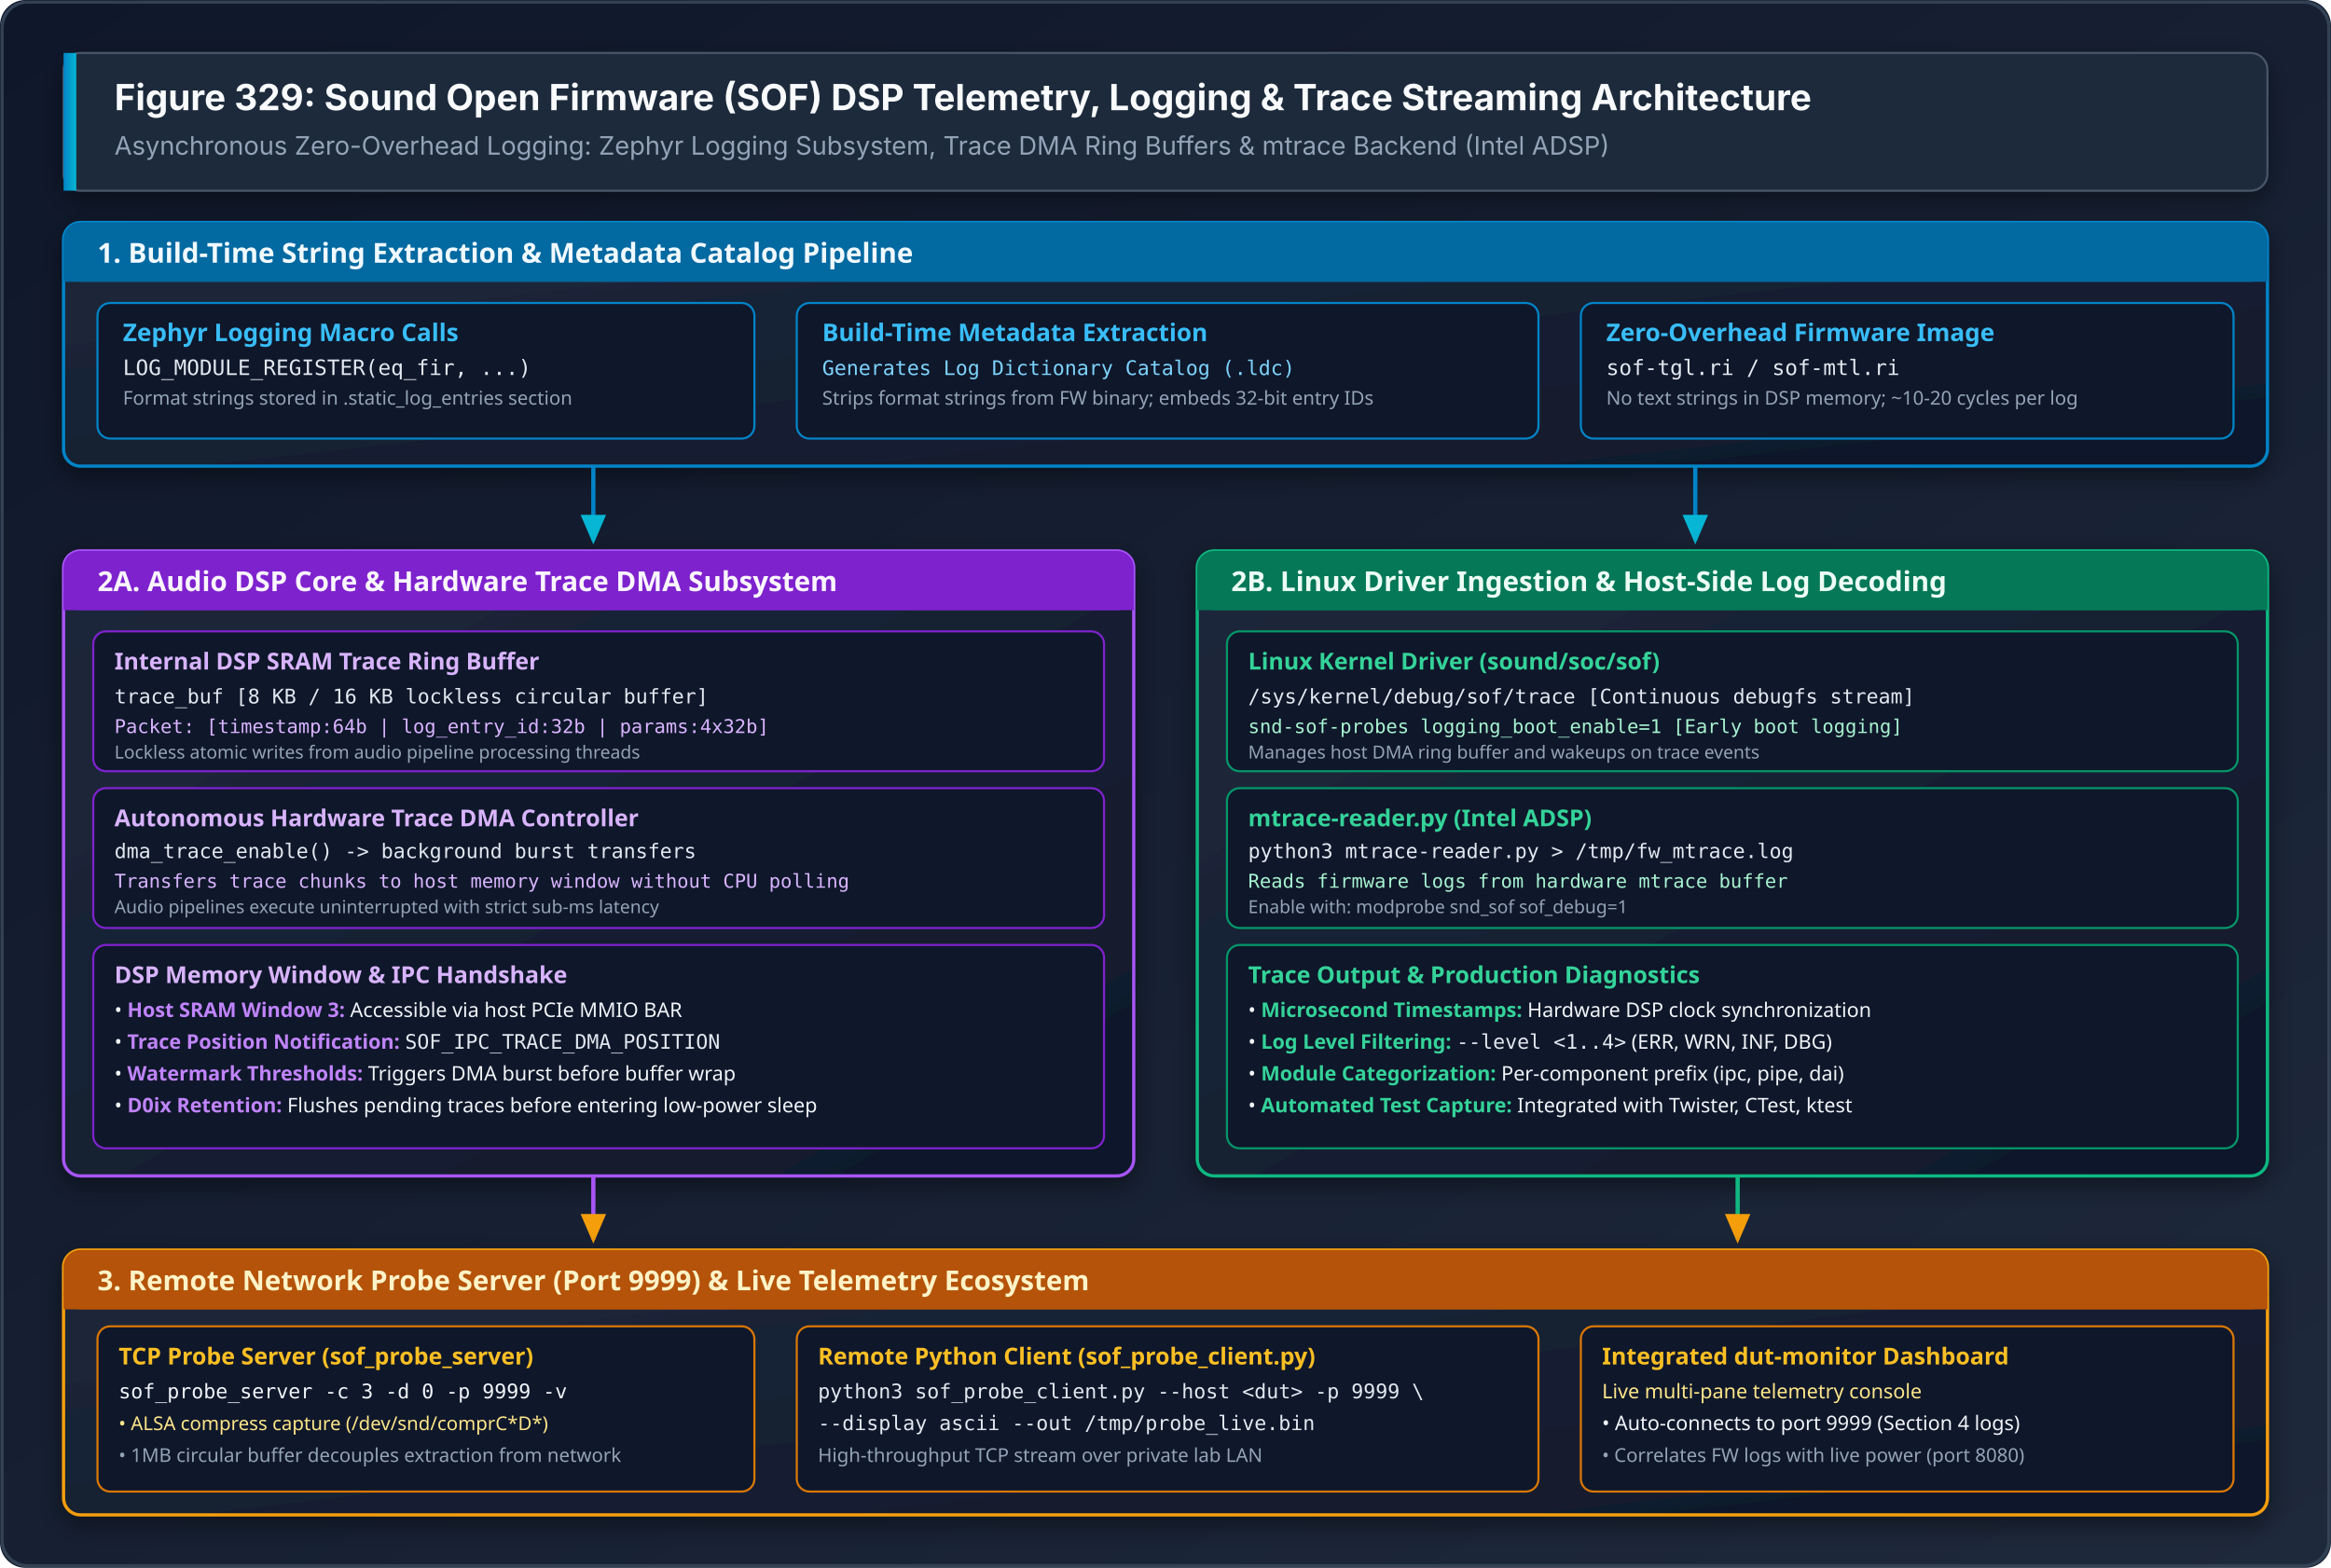
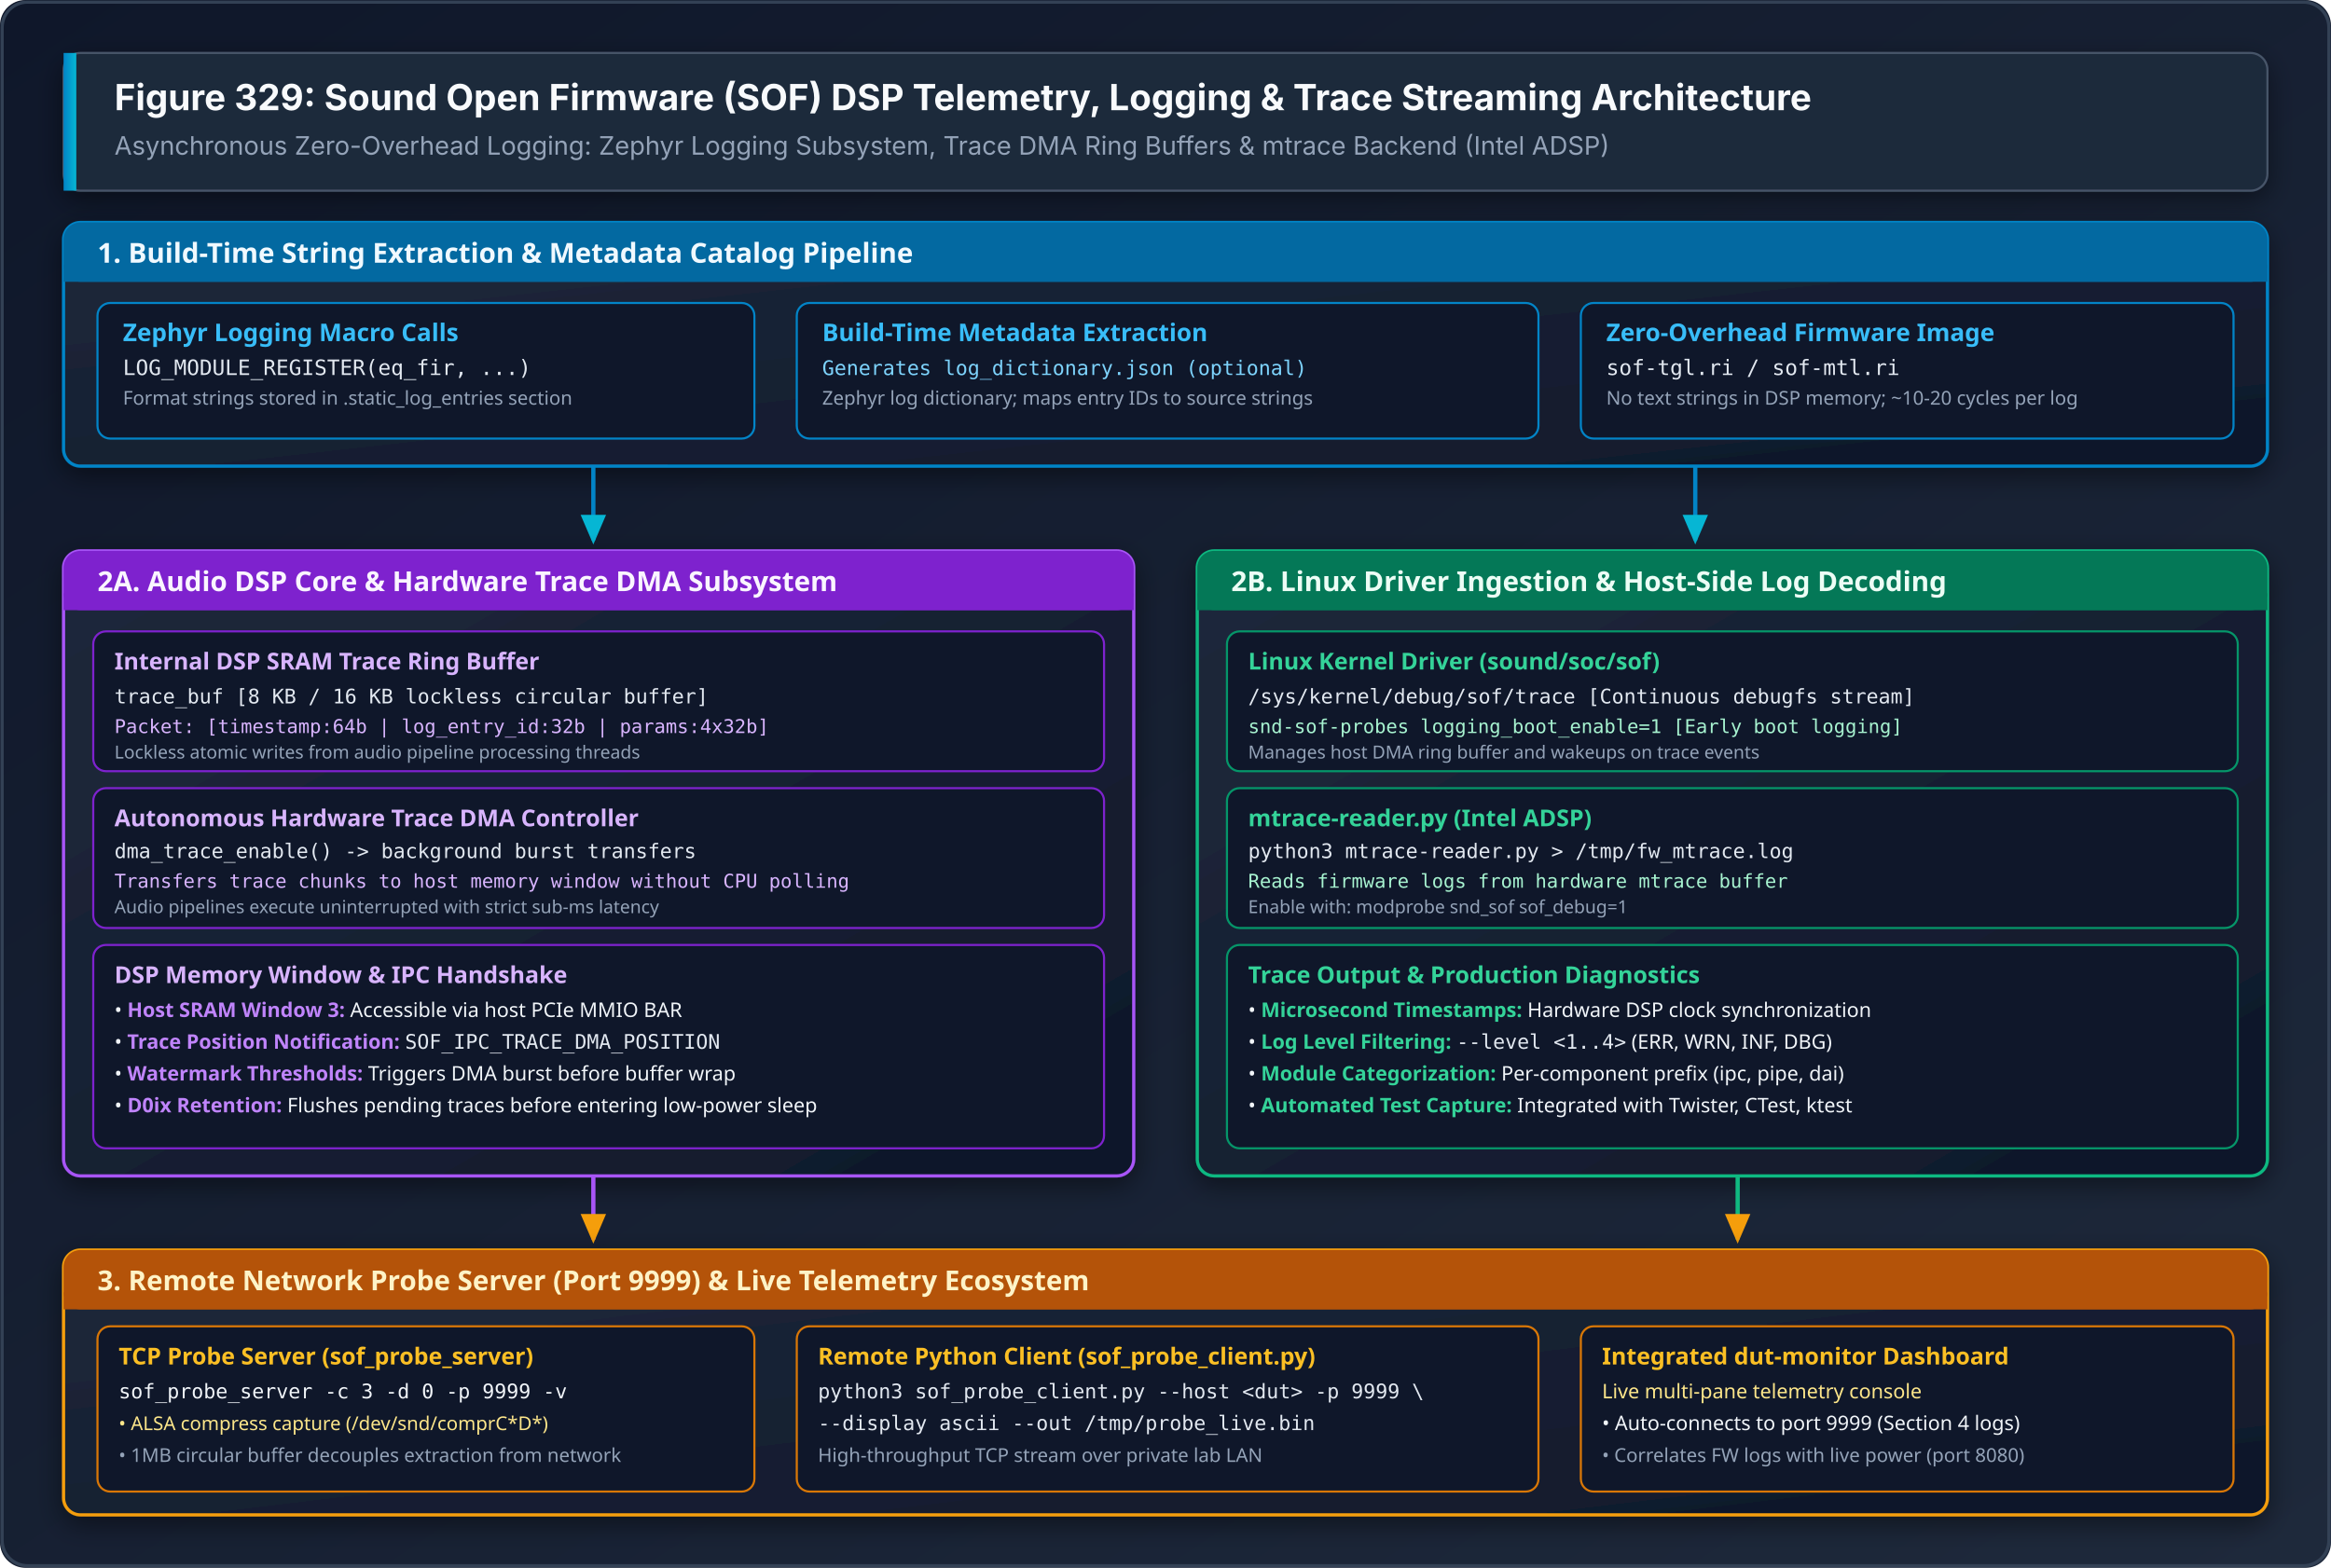
<svg xmlns="http://www.w3.org/2000/svg" viewBox="0 0 1100 740" width="100%" height="100%">
  <defs>
    <linearGradient id="bgGrad" x1="0%" y1="0%" x2="100%" y2="100%">
      <stop offset="0%" stop-color="#0f172a" />
      <stop offset="100%" stop-color="#1e293b" />
    </linearGradient>
    <linearGradient id="cardGrad" x1="0%" y1="0%" x2="100%" y2="100%">
      <stop offset="0%" stop-color="#1e293b" />
      <stop offset="100%" stop-color="#0f172a" />
    </linearGradient>
    <linearGradient id="headerGrad" x1="0%" y1="0%" x2="100%" y2="0%">
      <stop offset="0%" stop-color="#0284c7" />
      <stop offset="100%" stop-color="#06b6d4" />
    </linearGradient>
    <linearGradient id="cyanGrad" x1="0%" y1="0%" x2="100%" y2="0%">
      <stop offset="0%" stop-color="#06b6d4" />
      <stop offset="100%" stop-color="#3b82f6" />
    </linearGradient>
    <linearGradient id="purpleGrad" x1="0%" y1="0%" x2="100%" y2="0%">
      <stop offset="0%" stop-color="#a855f7" />
      <stop offset="100%" stop-color="#6366f1" />
    </linearGradient>
    <linearGradient id="greenGrad" x1="0%" y1="0%" x2="100%" y2="0%">
      <stop offset="0%" stop-color="#10b981" />
      <stop offset="100%" stop-color="#059669" />
    </linearGradient>
    <linearGradient id="amberGrad" x1="0%" y1="0%" x2="100%" y2="0%">
      <stop offset="0%" stop-color="#f59e0b" />
      <stop offset="100%" stop-color="#d97706" />
    </linearGradient>
    <filter id="shadow" x="-5%" y="-5%" width="110%" height="110%" filterUnits="userSpaceOnUse">
      <feDropShadow dx="0" dy="4" stdDeviation="6" flood-color="#000000" flood-opacity="0.45" />
    </filter>
    <marker id="arrCyan" markerWidth="8" markerHeight="8" refX="6" refY="4" orient="auto">
      <path d="M 0 1 L 7 4 L 0 7 Z" fill="#06b6d4" />
    </marker>
    <marker id="arrPurple" markerWidth="8" markerHeight="8" refX="6" refY="4" orient="auto">
      <path d="M 0 1 L 7 4 L 0 7 Z" fill="#a855f7" />
    </marker>
    <marker id="arrGreen" markerWidth="8" markerHeight="8" refX="6" refY="4" orient="auto">
      <path d="M 0 1 L 7 4 L 0 7 Z" fill="#10b981" />
    </marker>
    <marker id="arrAmber" markerWidth="8" markerHeight="8" refX="6" refY="4" orient="auto">
      <path d="M 0 1 L 7 4 L 0 7 Z" fill="#f59e0b" />
    </marker>
  </defs>
  <rect width="1100" height="740" fill="url(#bgGrad)" rx="12" />
  <rect x="1" y="1" width="1098" height="738" fill="none" stroke="#334155" stroke-width="1.5" rx="12" />
  <g transform="translate(30, 25)">
    <rect x="0" y="0" width="1040" height="65" rx="8" fill="#1e293b" stroke="#475569" stroke-width="1" filter="url(#shadow)" />
    <path d="M 0 0 L 6 0 L 6 65 L 0 65 Z" fill="url(#headerGrad)" rx="3" />
    <text x="24" y="27" fill="#f8fafc" font-size="17" font-weight="700" font-family="system-ui, -apple-system, sans-serif">
      Figure 329: Sound Open Firmware (SOF) DSP Telemetry, Logging &amp; Trace Streaming Architecture
    </text>
    <text x="24" y="48" fill="#94a3b8" font-size="12" font-family="system-ui, -apple-system, sans-serif">
      Asynchronous Zero-Overhead Logging: Zephyr Logging Subsystem, Trace DMA Ring Buffers &amp; mtrace Backend (Intel ADSP)
    </text>
  </g>
  <g transform="translate(30, 105)">
    <rect x="0" y="0" width="1040" height="115" rx="8" fill="url(#cardGrad)" stroke="#0284c7" stroke-width="1.5" filter="url(#shadow)" />
    <rect x="0" y="0" width="1040" height="28" rx="8" fill="#0369a1" />
    <rect x="0" y="20" width="1040" height="8" fill="#0369a1" />
    <text x="16" y="19" fill="#f0f9ff" font-size="13" font-weight="700" font-family="system-ui, sans-serif">
      1. Build-Time String Extraction &amp; Metadata Catalog Pipeline
    </text>
    <g transform="translate(16, 38)">
      <g transform="translate(0, 0)">
        <rect x="0" y="0" width="310" height="64" rx="6" fill="#0f172a" stroke="#0284c7" stroke-width="1" />
        <text x="12" y="18" fill="#38bdf8" font-size="11.5" font-weight="600" font-family="system-ui, sans-serif">Zephyr Logging Macro Calls</text>
        <text x="12" y="34" fill="#e2e8f0" font-size="10" font-family="monospace">LOG_MODULE_REGISTER(eq_fir, ...)</text>
        <text x="12" y="48" fill="#94a3b8" font-size="9" font-family="system-ui, sans-serif">Format strings stored in .static_log_entries section</text>
      </g>
      <g transform="translate(330, 0)">
        <rect x="0" y="0" width="350" height="64" rx="6" fill="#0f172a" stroke="#0284c7" stroke-width="1" />
        <text x="12" y="18" fill="#38bdf8" font-size="11.5" font-weight="600" font-family="system-ui, sans-serif">Build-Time Metadata Extraction</text>
-         <text x="12" y="34" fill="#7dd3fc" font-size="9.5" font-family="monospace">Generates Log Dictionary Catalog (.ldc)</text>
-         <text x="12" y="48" fill="#94a3b8" font-size="9" font-family="system-ui, sans-serif">Strips format strings from FW binary; embeds 32-bit entry IDs</text>
+         <text x="12" y="34" fill="#7dd3fc" font-size="9.5" font-family="monospace">Generates log_dictionary.json (optional)</text>
+         <text x="12" y="48" fill="#94a3b8" font-size="9" font-family="system-ui, sans-serif">Zephyr log dictionary; maps entry IDs to source strings</text>
      </g>
      <g transform="translate(700, 0)">
        <rect x="0" y="0" width="308" height="64" rx="6" fill="#0f172a" stroke="#0284c7" stroke-width="1" />
        <text x="12" y="18" fill="#38bdf8" font-size="11.5" font-weight="600" font-family="system-ui, sans-serif">Zero-Overhead Firmware Image</text>
        <text x="12" y="34" fill="#e2e8f0" font-size="10" font-family="monospace">sof-tgl.ri / sof-mtl.ri</text>
        <text x="12" y="48" fill="#94a3b8" font-size="9" font-family="system-ui, sans-serif">No text strings in DSP memory; ~10-20 cycles per log</text>
      </g>
    </g>
  </g>
  <path d="M 280 220 L 280 255" stroke="#0284c7" stroke-width="2" fill="none" marker-end="url(#arrCyan)" />
  <path d="M 800 220 L 800 255" stroke="#0284c7" stroke-width="2" fill="none" marker-end="url(#arrCyan)" />
  <g transform="translate(30, 260)">
    <rect x="0" y="0" width="505" height="295" rx="8" fill="url(#cardGrad)" stroke="#a855f7" stroke-width="1.5" filter="url(#shadow)" />
    <rect x="0" y="0" width="505" height="28" rx="8" fill="#7e22ce" />
    <rect x="0" y="20" width="505" height="8" fill="#7e22ce" />
    <text x="16" y="19" fill="#faf5ff" font-size="13" font-weight="700" font-family="system-ui, sans-serif">
      2A. Audio DSP Core &amp; Hardware Trace DMA Subsystem
    </text>
    <g transform="translate(14, 38)">
      <g transform="translate(0, 0)">
        <rect x="0" y="0" width="477" height="66" rx="6" fill="#0f172a" stroke="#7e22ce" stroke-width="1" />
        <text x="10" y="18" fill="#d8b4fe" font-size="11" font-weight="600" font-family="system-ui, sans-serif">Internal DSP SRAM Trace Ring Buffer</text>
        <text x="10" y="34" fill="#e2e8f0" font-size="9.5" font-family="monospace">trace_buf [8 KB / 16 KB lockless circular buffer]</text>
        <text x="10" y="48" fill="#d8b4fe" font-size="9" font-family="monospace">Packet: [timestamp:64b | log_entry_id:32b | params:4x32b]</text>
        <text x="10" y="60" fill="#94a3b8" font-size="8.5" font-family="system-ui, sans-serif">Lockless atomic writes from audio pipeline processing threads</text>
      </g>
      <g transform="translate(0, 74)">
        <rect x="0" y="0" width="477" height="66" rx="6" fill="#0f172a" stroke="#7e22ce" stroke-width="1" />
        <text x="10" y="18" fill="#d8b4fe" font-size="11" font-weight="600" font-family="system-ui, sans-serif">Autonomous Hardware Trace DMA Controller</text>
        <text x="10" y="33" fill="#e2e8f0" font-size="9.5" font-family="monospace">dma_trace_enable() -&gt; background burst transfers</text>
        <text x="10" y="47" fill="#d8b4fe" font-size="9" font-family="monospace">Transfers trace chunks to host memory window without CPU polling</text>
        <text x="10" y="59" fill="#94a3b8" font-size="8.5" font-family="system-ui, sans-serif">Audio pipelines execute uninterrupted with strict sub-ms latency</text>
      </g>
      <g transform="translate(0, 148)">
        <rect x="0" y="0" width="477" height="96" rx="6" fill="#0f172a" stroke="#7e22ce" stroke-width="1" />
        <text x="10" y="18" fill="#d8b4fe" font-size="11" font-weight="600" font-family="system-ui, sans-serif">DSP Memory Window &amp; IPC Handshake</text>
        <text x="10" y="34" fill="#f1f5f9" font-size="9.5" font-family="system-ui, sans-serif">• <tspan font-weight="600" fill="#c084fc">Host SRAM Window 3:</tspan> Accessible via host PCIe MMIO BAR</text>
        <text x="10" y="49" fill="#f1f5f9" font-size="9.5" font-family="system-ui, sans-serif">• <tspan font-weight="600" fill="#c084fc">Trace Position Notification:</tspan>
          <tspan font-family="monospace" fill="#e2e8f0">SOF_IPC_TRACE_DMA_POSITION</tspan>
        </text>
        <text x="10" y="64" fill="#f1f5f9" font-size="9.5" font-family="system-ui, sans-serif">• <tspan font-weight="600" fill="#c084fc">Watermark Thresholds:</tspan> Triggers DMA burst before buffer wrap</text>
        <text x="10" y="79" fill="#f1f5f9" font-size="9.5" font-family="system-ui, sans-serif">• <tspan font-weight="600" fill="#c084fc">D0ix Retention:</tspan> Flushes pending traces before entering low-power sleep</text>
      </g>
    </g>
  </g>
  <g transform="translate(565, 260)">
    <rect x="0" y="0" width="505" height="295" rx="8" fill="url(#cardGrad)" stroke="#10b981" stroke-width="1.5" filter="url(#shadow)" />
    <rect x="0" y="0" width="505" height="28" rx="8" fill="#047857" />
    <rect x="0" y="20" width="505" height="8" fill="#047857" />
    <text x="16" y="19" fill="#ecfdf5" font-size="13" font-weight="700" font-family="system-ui, sans-serif">
      2B. Linux Driver Ingestion &amp; Host-Side Log Decoding
    </text>
    <g transform="translate(14, 38)">
      <g transform="translate(0, 0)">
        <rect x="0" y="0" width="477" height="66" rx="6" fill="#0f172a" stroke="#059669" stroke-width="1" />
        <text x="10" y="18" fill="#34d399" font-size="11" font-weight="600" font-family="system-ui, sans-serif">Linux Kernel Driver (sound/soc/sof)</text>
        <text x="10" y="34" fill="#e2e8f0" font-size="9.5" font-family="monospace">/sys/kernel/debug/sof/trace [Continuous debugfs stream]</text>
        <text x="10" y="48" fill="#a7f3d0" font-size="9" font-family="monospace">snd-sof-probes logging_boot_enable=1 [Early boot logging]</text>
        <text x="10" y="60" fill="#94a3b8" font-size="8.5" font-family="system-ui, sans-serif">Manages host DMA ring buffer and wakeups on trace events</text>
      </g>
      <g transform="translate(0, 74)">
        <rect x="0" y="0" width="477" height="66" rx="6" fill="#0f172a" stroke="#059669" stroke-width="1" />
        <text x="10" y="18" fill="#34d399" font-size="11" font-weight="600" font-family="system-ui, sans-serif">mtrace-reader.py (Intel ADSP)</text>
        <text x="10" y="33" fill="#e2e8f0" font-size="9.5" font-family="monospace">python3 mtrace-reader.py &gt; /tmp/fw_mtrace.log</text>
        <text x="10" y="47" fill="#a7f3d0" font-size="9" font-family="monospace">Reads firmware logs from hardware mtrace buffer</text>
        <text x="10" y="59" fill="#94a3b8" font-size="8.5" font-family="system-ui, sans-serif">Enable with: modprobe snd_sof sof_debug=1</text>
      </g>
      <g transform="translate(0, 148)">
        <rect x="0" y="0" width="477" height="96" rx="6" fill="#0f172a" stroke="#059669" stroke-width="1" />
        <text x="10" y="18" fill="#34d399" font-size="11" font-weight="600" font-family="system-ui, sans-serif">Trace Output &amp; Production Diagnostics</text>
        <text x="10" y="34" fill="#f1f5f9" font-size="9.5" font-family="system-ui, sans-serif">• <tspan font-weight="600" fill="#34d399">Microsecond Timestamps:</tspan> Hardware DSP clock synchronization</text>
        <text x="10" y="49" fill="#f1f5f9" font-size="9.5" font-family="system-ui, sans-serif">• <tspan font-weight="600" fill="#34d399">Log Level Filtering:</tspan>
          <tspan font-family="monospace" fill="#e2e8f0">--level &lt;1..4&gt;</tspan> (ERR, WRN, INF, DBG)</text>
        <text x="10" y="64" fill="#f1f5f9" font-size="9.5" font-family="system-ui, sans-serif">• <tspan font-weight="600" fill="#34d399">Module Categorization:</tspan> Per-component prefix (ipc, pipe, dai)</text>
        <text x="10" y="79" fill="#f1f5f9" font-size="9.5" font-family="system-ui, sans-serif">• <tspan font-weight="600" fill="#34d399">Automated Test Capture:</tspan> Integrated with Twister, CTest, ktest</text>
      </g>
    </g>
  </g>
  <path d="M 280 555 L 280 585" stroke="#a855f7" stroke-width="2" fill="none" marker-end="url(#arrAmber)" />
  <path d="M 820 555 L 820 585" stroke="#10b981" stroke-width="2" fill="none" marker-end="url(#arrAmber)" />
  <g transform="translate(30, 590)">
    <rect x="0" y="0" width="1040" height="125" rx="8" fill="url(#cardGrad)" stroke="#f59e0b" stroke-width="1.5" filter="url(#shadow)" />
    <rect x="0" y="0" width="1040" height="28" rx="8" fill="#b45309" />
    <rect x="0" y="20" width="1040" height="8" fill="#b45309" />
    <text x="16" y="19" fill="#fef3c7" font-size="13" font-weight="700" font-family="system-ui, sans-serif">
      3. Remote Network Probe Server (Port 9999) &amp; Live Telemetry Ecosystem
    </text>
    <g transform="translate(16, 36)">
      <g transform="translate(0, 0)">
        <rect x="0" y="0" width="310" height="78" rx="6" fill="#0f172a" stroke="#d97706" stroke-width="1" />
        <text x="10" y="18" fill="#fbbf24" font-size="11" font-weight="600" font-family="system-ui, sans-serif">TCP Probe Server (sof_probe_server)</text>
        <text x="10" y="34" fill="#f1f5f9" font-size="9.5" font-family="monospace">sof_probe_server -c 3 -d 0 -p 9999 -v</text>
        <text x="10" y="49" fill="#fde68a" font-size="9" font-family="system-ui, sans-serif">• ALSA compress capture (/dev/snd/comprC*D*)</text>
        <text x="10" y="64" fill="#94a3b8" font-size="9" font-family="system-ui, sans-serif">• 1MB circular buffer decouples extraction from network</text>
      </g>
      <g transform="translate(330, 0)">
        <rect x="0" y="0" width="350" height="78" rx="6" fill="#0f172a" stroke="#d97706" stroke-width="1" />
        <text x="10" y="18" fill="#fbbf24" font-size="11" font-weight="600" font-family="system-ui, sans-serif">Remote Python Client (sof_probe_client.py)</text>
        <text x="10" y="34" fill="#e2e8f0" font-size="9.5" font-family="monospace">python3 sof_probe_client.py --host &lt;dut&gt; -p 9999 \</text>
        <text x="10" y="49" fill="#e2e8f0" font-size="9.5" font-family="monospace">  --display ascii --out /tmp/probe_live.bin</text>
        <text x="10" y="64" fill="#94a3b8" font-size="9" font-family="system-ui, sans-serif">High-throughput TCP stream over private lab LAN</text>
      </g>
      <g transform="translate(700, 0)">
        <rect x="0" y="0" width="308" height="78" rx="6" fill="#0f172a" stroke="#d97706" stroke-width="1" />
        <text x="10" y="18" fill="#fbbf24" font-size="11" font-weight="600" font-family="system-ui, sans-serif">Integrated dut-monitor Dashboard</text>
        <text x="10" y="34" fill="#fde68a" font-size="9.5" font-family="system-ui, sans-serif">Live multi-pane telemetry console</text>
        <text x="10" y="49" fill="#f1f5f9" font-size="9.5" font-family="system-ui, sans-serif">• Auto-connects to port 9999 (Section 4 logs)</text>
        <text x="10" y="64" fill="#94a3b8" font-size="9" font-family="system-ui, sans-serif">• Correlates FW logs with live power (port 8080)</text>
      </g>
    </g>
  </g>
</svg>
